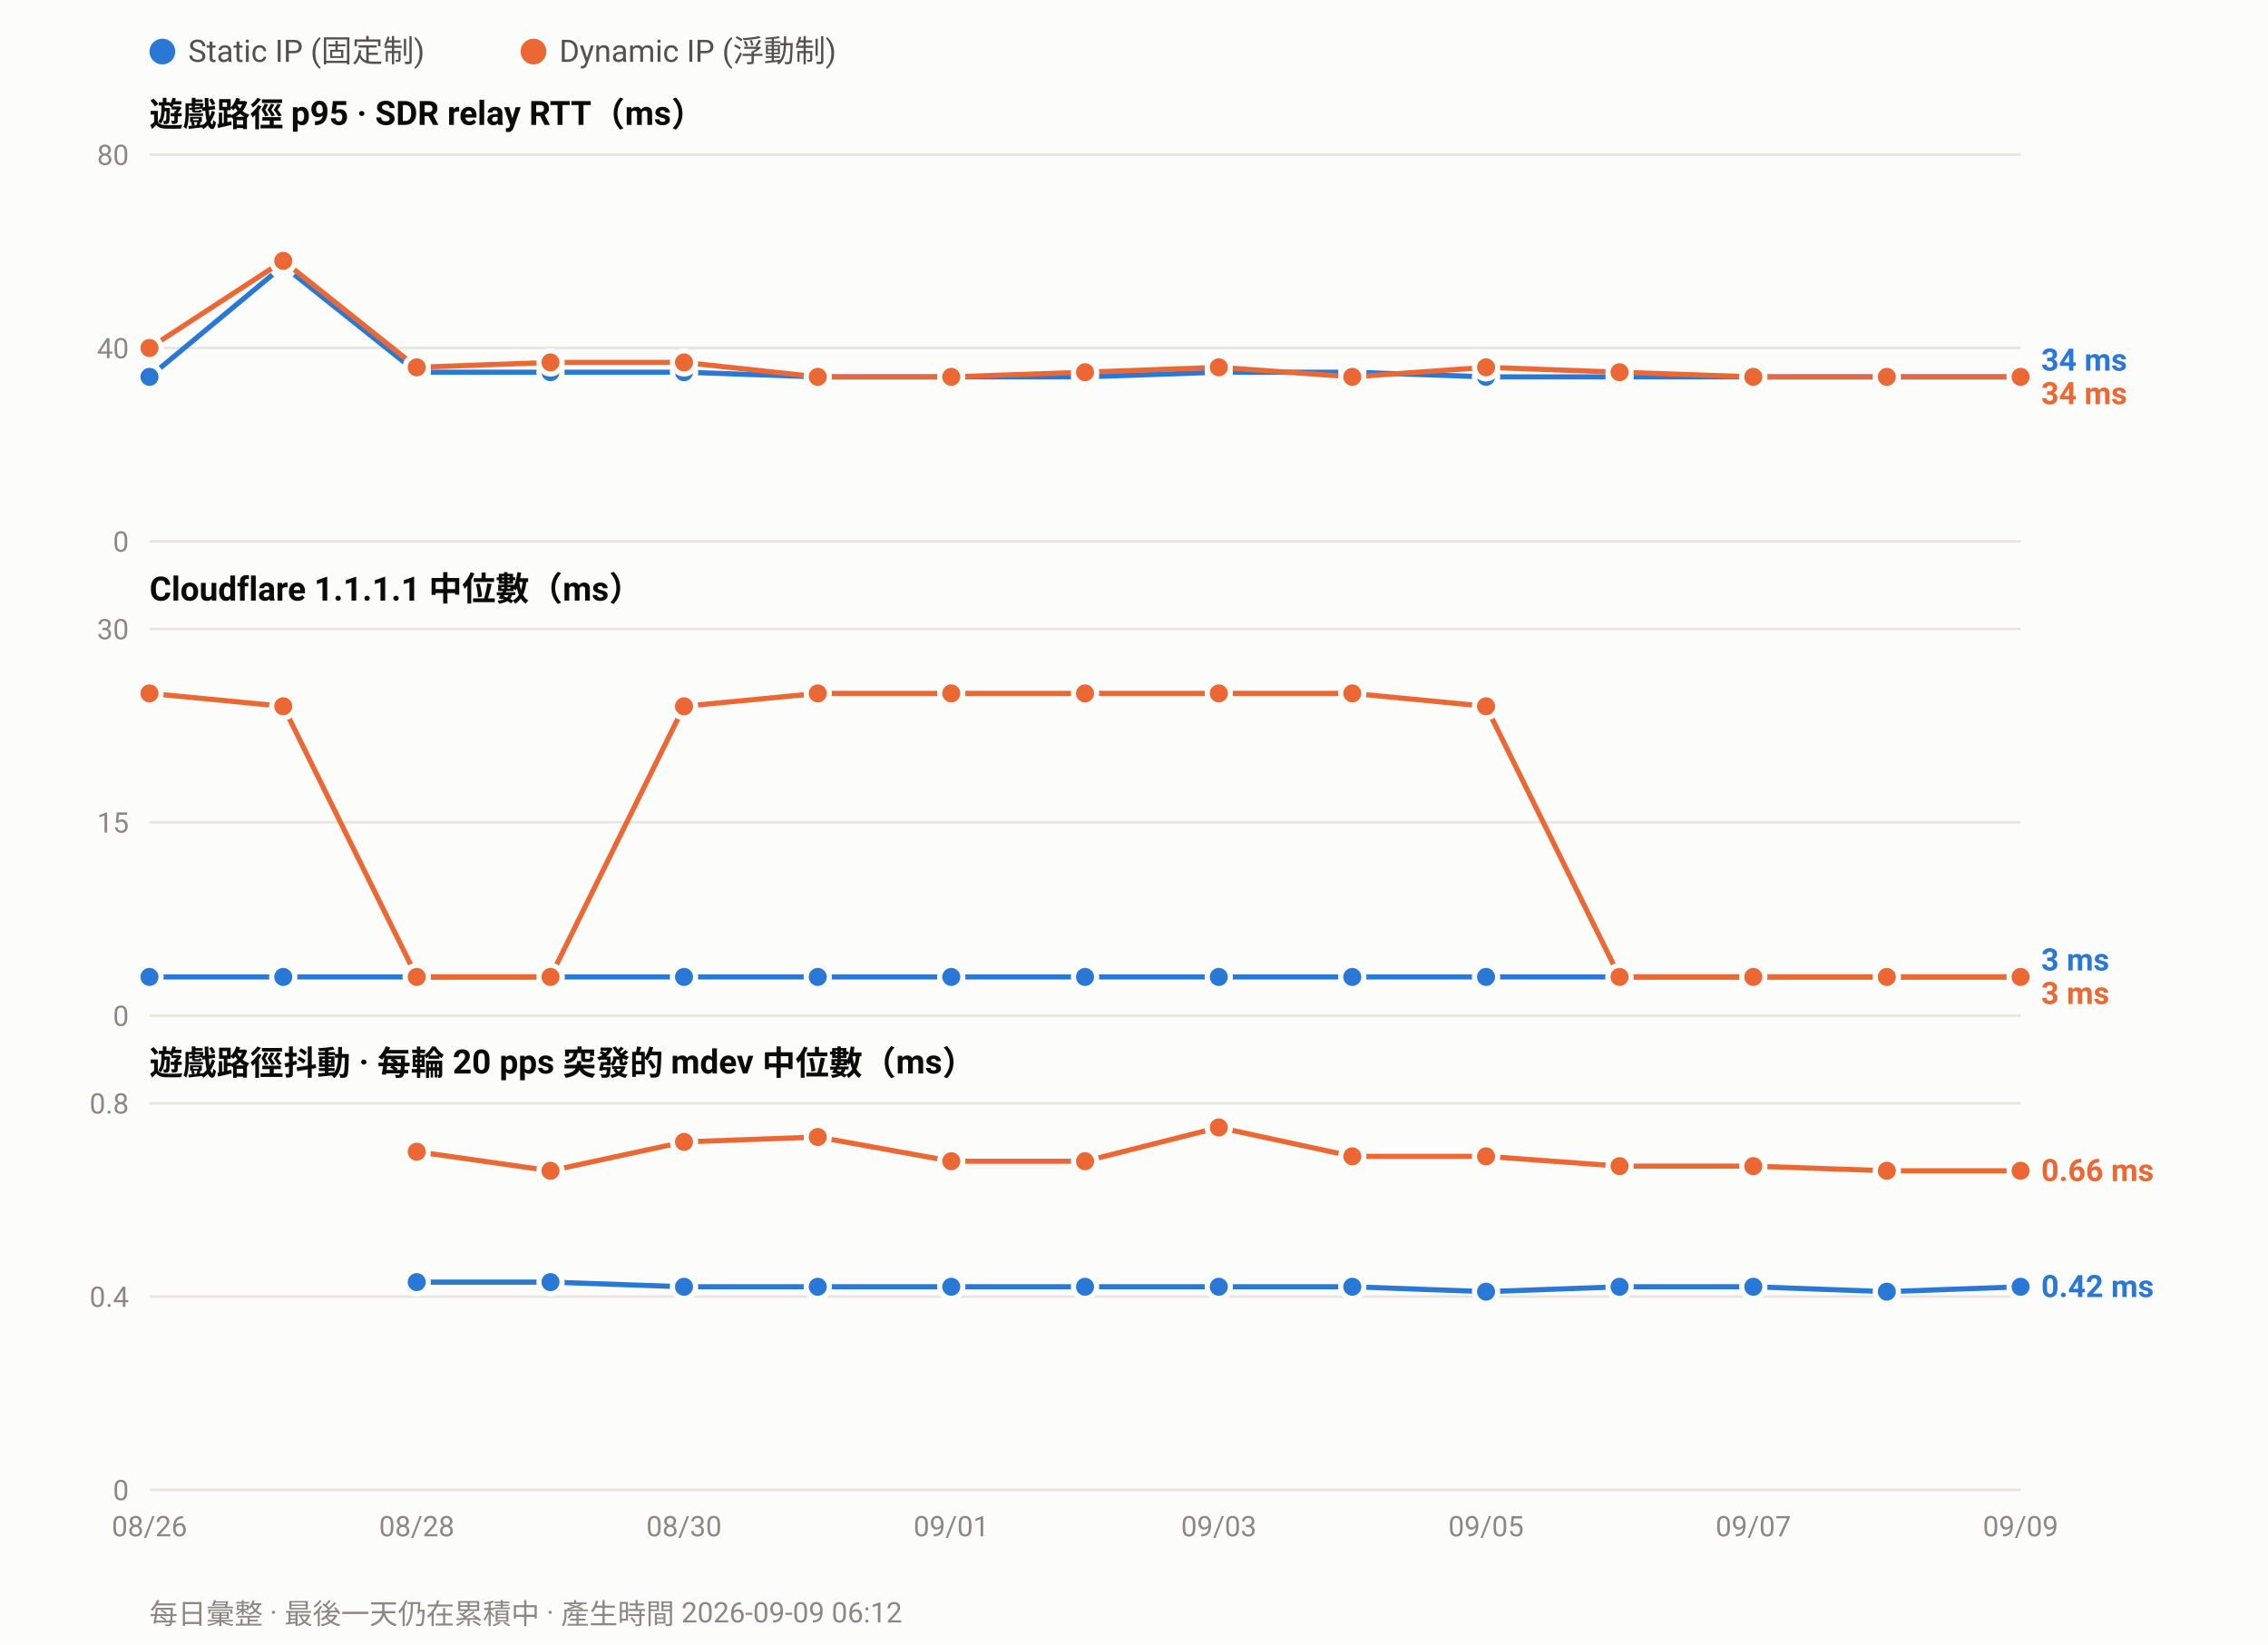
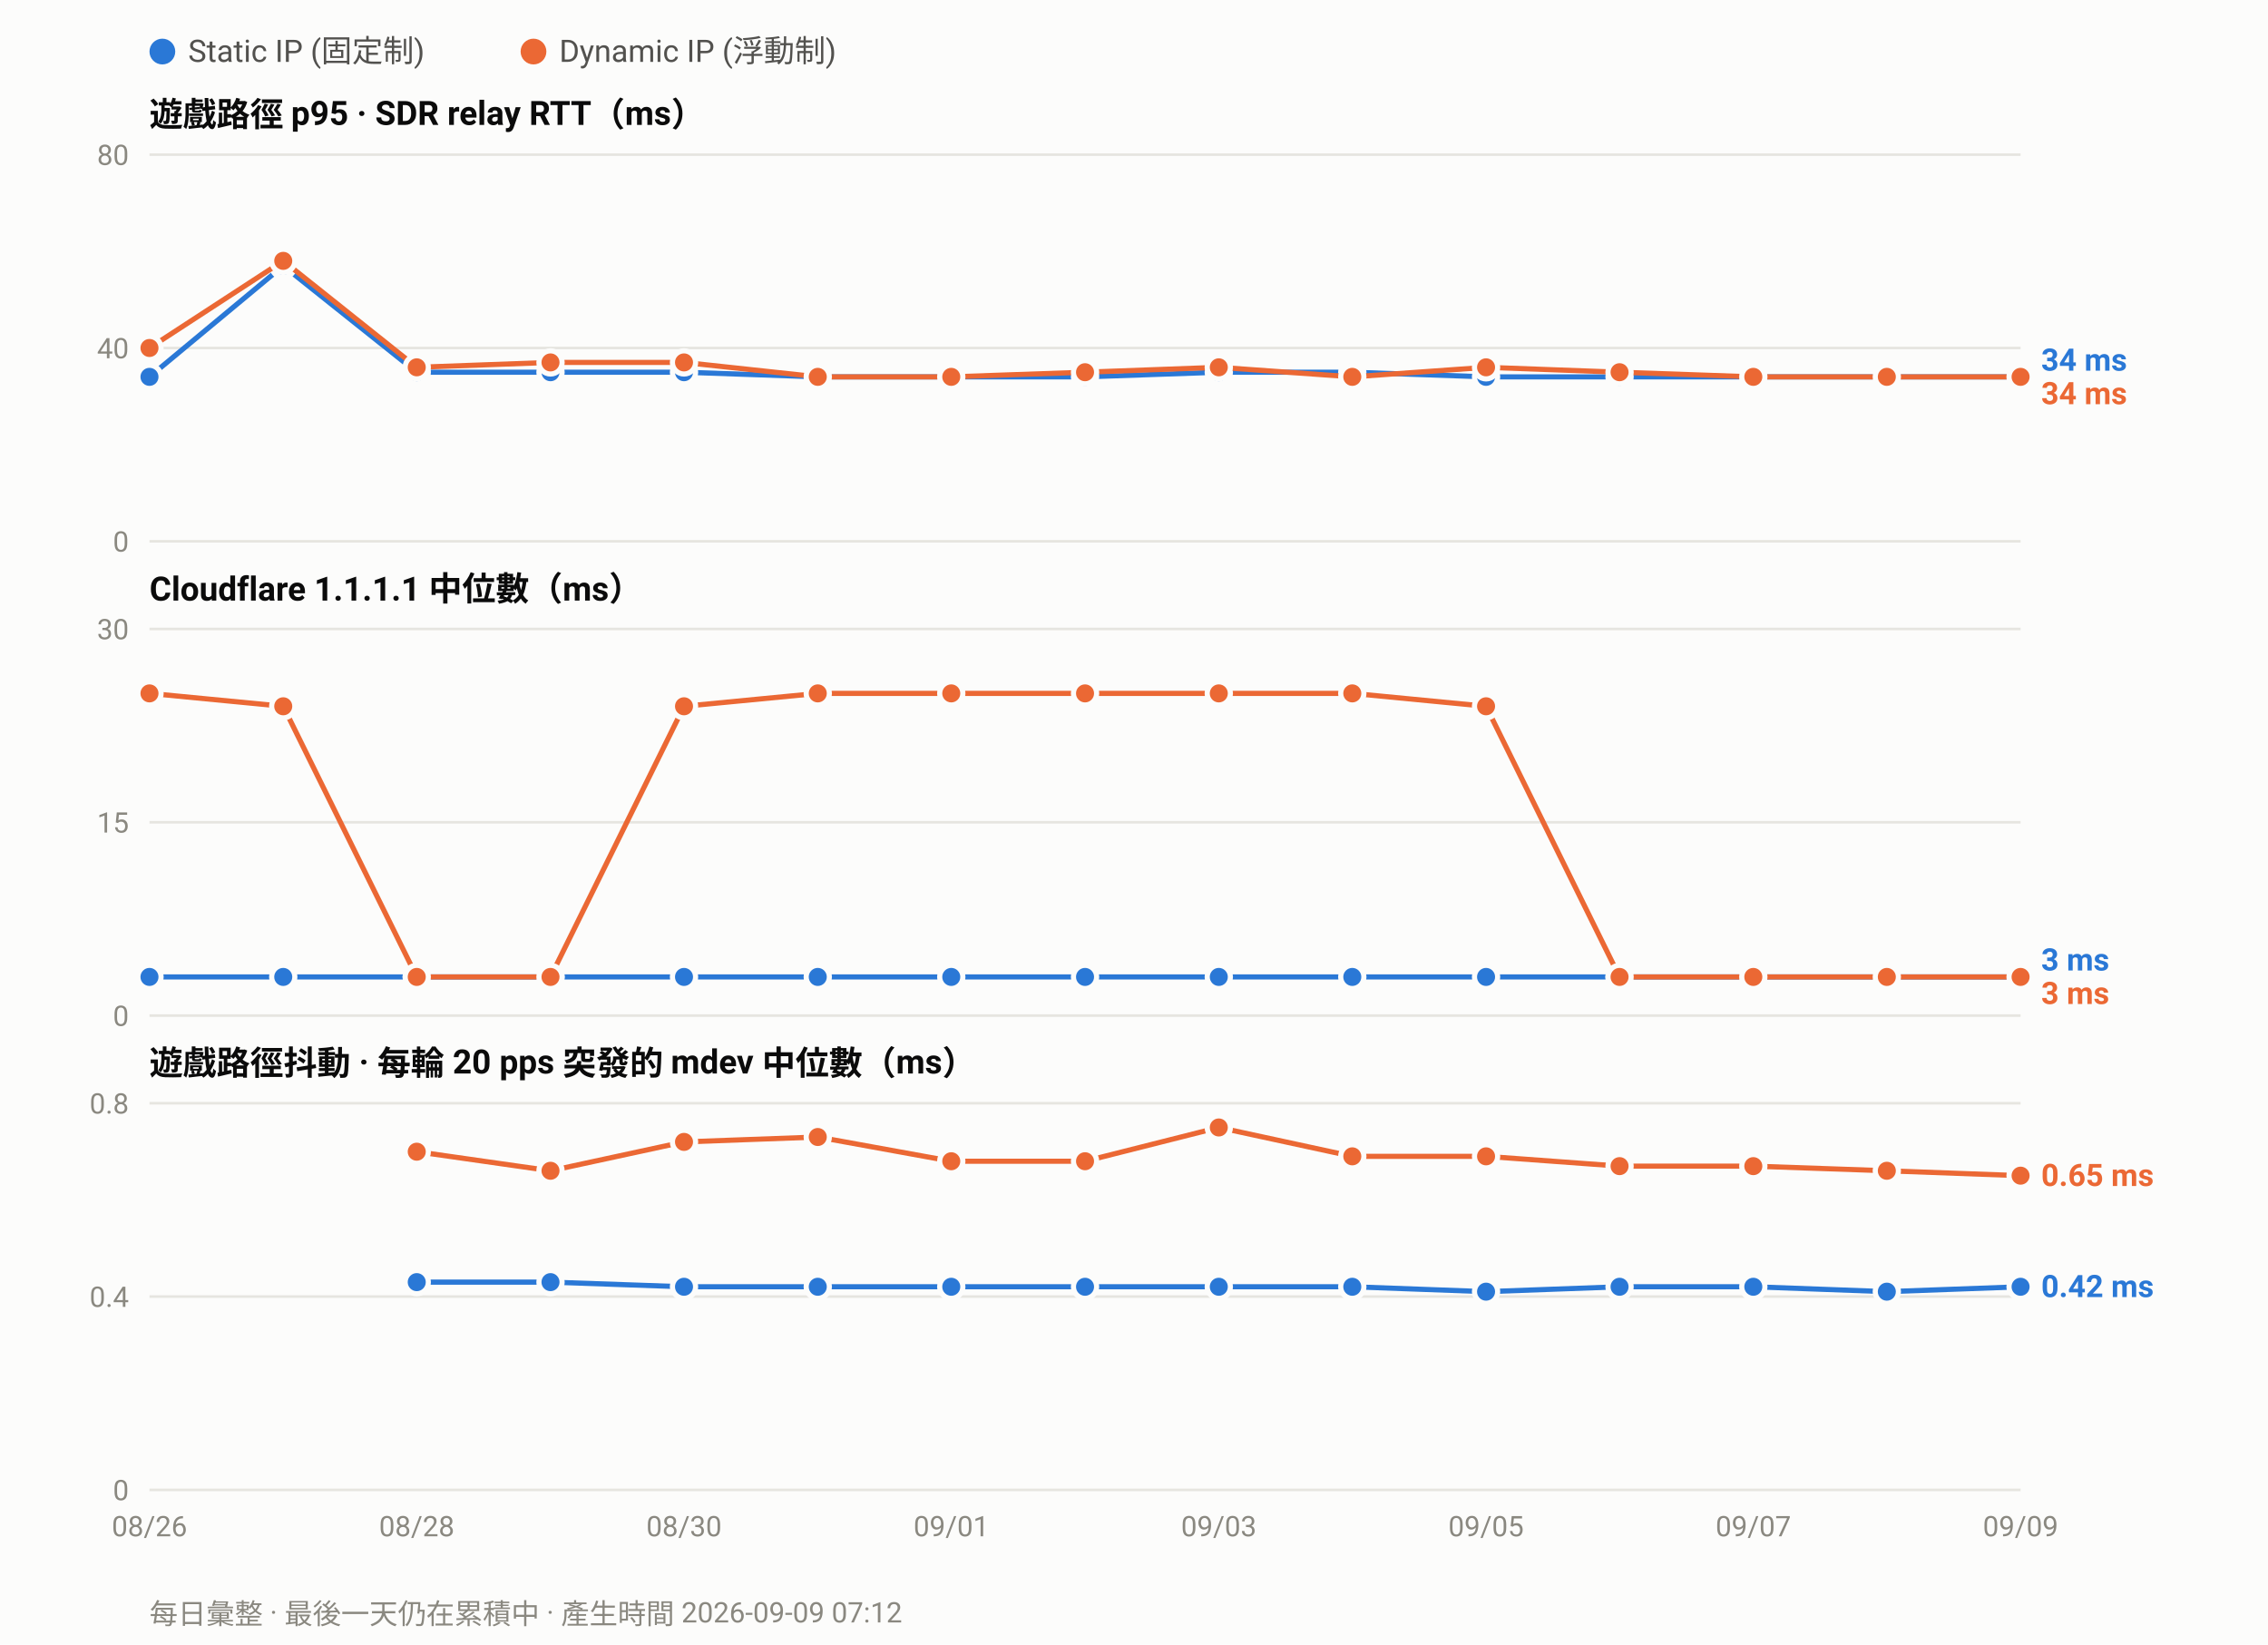
<svg xmlns="http://www.w3.org/2000/svg" width="880" height="638" viewBox="0 0 880 638" font-family="ui-sans-serif,-apple-system,Segoe UI,Roboto,Helvetica,Arial,sans-serif">
  <rect width="880" height="638" fill="#fcfcfb" />
  <circle cx="63.0" cy="20" r="5" fill="#2a78d6" />
  <text x="73.0" y="24" font-size="12" fill="#52514e">Static IP (固定制)</text>
  <circle cx="207.0" cy="20" r="5" fill="#eb6834" />
  <text x="217.0" y="24" font-size="12" fill="#52514e">Dynamic IP (浮動制)</text>
  <text x="58" y="49.0" font-size="13" font-weight="600" fill="#0b0b0b">遊戲路徑 p95 · SDR relay RTT（ms）</text>
  <line x1="58" y1="210.0" x2="784.0" y2="210.0" stroke="#e6e5e0" stroke-width="1" />
  <text x="50" y="214.0" font-size="11" text-anchor="end" fill="#8a8880">0</text>
  <line x1="58" y1="135.0" x2="784.0" y2="135.0" stroke="#e6e5e0" stroke-width="1" />
  <text x="50" y="139.0" font-size="11" text-anchor="end" fill="#8a8880">40</text>
  <line x1="58" y1="60.0" x2="784.0" y2="60.0" stroke="#e6e5e0" stroke-width="1" />
  <text x="50" y="64.0" font-size="11" text-anchor="end" fill="#8a8880">80</text>
  <polyline fill="none" stroke="#2a78d6" stroke-width="2" stroke-linejoin="round" points="58.0,146.2 109.9,103.1 161.7,144.4 213.6,144.4 265.4,144.4 317.3,146.2 369.1,146.2 421.0,146.2 472.9,144.4 524.7,144.4 576.6,146.2 628.4,146.2 680.3,146.2 732.1,146.2 784.0,146.2" />
  <circle cx="58.0" cy="146.2" r="4.5" fill="#2a78d6" stroke="#fcfcfb" stroke-width="2" />
  <circle cx="109.9" cy="103.1" r="4.5" fill="#2a78d6" stroke="#fcfcfb" stroke-width="2" />
  <circle cx="161.7" cy="144.4" r="4.5" fill="#2a78d6" stroke="#fcfcfb" stroke-width="2" />
  <circle cx="213.6" cy="144.4" r="4.5" fill="#2a78d6" stroke="#fcfcfb" stroke-width="2" />
  <circle cx="265.4" cy="144.4" r="4.5" fill="#2a78d6" stroke="#fcfcfb" stroke-width="2" />
  <circle cx="317.3" cy="146.2" r="4.5" fill="#2a78d6" stroke="#fcfcfb" stroke-width="2" />
  <circle cx="369.1" cy="146.2" r="4.5" fill="#2a78d6" stroke="#fcfcfb" stroke-width="2" />
  <circle cx="421.0" cy="146.2" r="4.5" fill="#2a78d6" stroke="#fcfcfb" stroke-width="2" />
  <circle cx="472.9" cy="144.4" r="4.5" fill="#2a78d6" stroke="#fcfcfb" stroke-width="2" />
  <circle cx="524.7" cy="144.4" r="4.5" fill="#2a78d6" stroke="#fcfcfb" stroke-width="2" />
  <circle cx="576.6" cy="146.2" r="4.5" fill="#2a78d6" stroke="#fcfcfb" stroke-width="2" />
  <circle cx="628.4" cy="146.2" r="4.5" fill="#2a78d6" stroke="#fcfcfb" stroke-width="2" />
  <circle cx="680.3" cy="146.2" r="4.5" fill="#2a78d6" stroke="#fcfcfb" stroke-width="2" />
  <circle cx="732.1" cy="146.2" r="4.5" fill="#2a78d6" stroke="#fcfcfb" stroke-width="2" />
  <circle cx="784.0" cy="146.2" r="4.5" fill="#2a78d6" stroke="#fcfcfb" stroke-width="2" />
  <polyline fill="none" stroke="#eb6834" stroke-width="2" stroke-linejoin="round" points="58.0,135.0 109.9,101.2 161.7,142.5 213.6,140.6 265.4,140.6 317.3,146.2 369.1,146.2 421.0,144.4 472.9,142.5 524.7,146.2 576.6,142.5 628.4,144.4 680.3,146.2 732.1,146.2 784.0,146.2" />
  <circle cx="58.0" cy="135.0" r="4.5" fill="#eb6834" stroke="#fcfcfb" stroke-width="2" />
  <circle cx="109.9" cy="101.2" r="4.5" fill="#eb6834" stroke="#fcfcfb" stroke-width="2" />
  <circle cx="161.7" cy="142.5" r="4.5" fill="#eb6834" stroke="#fcfcfb" stroke-width="2" />
  <circle cx="213.6" cy="140.6" r="4.5" fill="#eb6834" stroke="#fcfcfb" stroke-width="2" />
  <circle cx="265.4" cy="140.6" r="4.5" fill="#eb6834" stroke="#fcfcfb" stroke-width="2" />
  <circle cx="317.3" cy="146.2" r="4.5" fill="#eb6834" stroke="#fcfcfb" stroke-width="2" />
  <circle cx="369.1" cy="146.2" r="4.5" fill="#eb6834" stroke="#fcfcfb" stroke-width="2" />
  <circle cx="421.0" cy="144.4" r="4.5" fill="#eb6834" stroke="#fcfcfb" stroke-width="2" />
  <circle cx="472.9" cy="142.5" r="4.5" fill="#eb6834" stroke="#fcfcfb" stroke-width="2" />
  <circle cx="524.7" cy="146.2" r="4.5" fill="#eb6834" stroke="#fcfcfb" stroke-width="2" />
  <circle cx="576.6" cy="142.5" r="4.5" fill="#eb6834" stroke="#fcfcfb" stroke-width="2" />
  <circle cx="628.4" cy="144.4" r="4.5" fill="#eb6834" stroke="#fcfcfb" stroke-width="2" />
  <circle cx="680.3" cy="146.2" r="4.5" fill="#eb6834" stroke="#fcfcfb" stroke-width="2" />
  <circle cx="732.1" cy="146.2" r="4.5" fill="#eb6834" stroke="#fcfcfb" stroke-width="2" />
  <circle cx="784.0" cy="146.2" r="4.5" fill="#eb6834" stroke="#fcfcfb" stroke-width="2" />
  <text x="792.0" y="143.8" font-size="12" font-weight="600" fill="#2a78d6">34 ms</text>
  <text x="792.0" y="156.8" font-size="12" font-weight="600" fill="#eb6834">34 ms</text>
  <text x="58" y="233.0" font-size="13" font-weight="600" fill="#0b0b0b">Cloudflare 1.1.1.1 中位數（ms）</text>
  <line x1="58" y1="394.0" x2="784.0" y2="394.0" stroke="#e6e5e0" stroke-width="1" />
  <text x="50" y="398.0" font-size="11" text-anchor="end" fill="#8a8880">0</text>
  <line x1="58" y1="319.0" x2="784.0" y2="319.0" stroke="#e6e5e0" stroke-width="1" />
  <text x="50" y="323.0" font-size="11" text-anchor="end" fill="#8a8880">15</text>
  <line x1="58" y1="244.0" x2="784.0" y2="244.0" stroke="#e6e5e0" stroke-width="1" />
  <text x="50" y="248.0" font-size="11" text-anchor="end" fill="#8a8880">30</text>
  <polyline fill="none" stroke="#2a78d6" stroke-width="2" stroke-linejoin="round" points="58.0,379.0 109.9,379.0 161.7,379.0 213.6,379.0 265.4,379.0 317.3,379.0 369.1,379.0 421.0,379.0 472.9,379.0 524.7,379.0 576.6,379.0 628.4,379.0 680.3,379.0 732.1,379.0 784.0,379.0" />
  <circle cx="58.0" cy="379.0" r="4.5" fill="#2a78d6" stroke="#fcfcfb" stroke-width="2" />
  <circle cx="109.9" cy="379.0" r="4.5" fill="#2a78d6" stroke="#fcfcfb" stroke-width="2" />
  <circle cx="161.7" cy="379.0" r="4.5" fill="#2a78d6" stroke="#fcfcfb" stroke-width="2" />
  <circle cx="213.6" cy="379.0" r="4.5" fill="#2a78d6" stroke="#fcfcfb" stroke-width="2" />
  <circle cx="265.4" cy="379.0" r="4.5" fill="#2a78d6" stroke="#fcfcfb" stroke-width="2" />
  <circle cx="317.3" cy="379.0" r="4.5" fill="#2a78d6" stroke="#fcfcfb" stroke-width="2" />
  <circle cx="369.1" cy="379.0" r="4.5" fill="#2a78d6" stroke="#fcfcfb" stroke-width="2" />
  <circle cx="421.0" cy="379.0" r="4.5" fill="#2a78d6" stroke="#fcfcfb" stroke-width="2" />
  <circle cx="472.9" cy="379.0" r="4.5" fill="#2a78d6" stroke="#fcfcfb" stroke-width="2" />
  <circle cx="524.7" cy="379.0" r="4.5" fill="#2a78d6" stroke="#fcfcfb" stroke-width="2" />
  <circle cx="576.6" cy="379.0" r="4.5" fill="#2a78d6" stroke="#fcfcfb" stroke-width="2" />
  <circle cx="628.4" cy="379.0" r="4.5" fill="#2a78d6" stroke="#fcfcfb" stroke-width="2" />
  <circle cx="680.3" cy="379.0" r="4.5" fill="#2a78d6" stroke="#fcfcfb" stroke-width="2" />
  <circle cx="732.1" cy="379.0" r="4.5" fill="#2a78d6" stroke="#fcfcfb" stroke-width="2" />
  <circle cx="784.0" cy="379.0" r="4.5" fill="#2a78d6" stroke="#fcfcfb" stroke-width="2" />
  <polyline fill="none" stroke="#eb6834" stroke-width="2" stroke-linejoin="round" points="58.0,269.0 109.9,274.0 161.7,379.0 213.6,379.0 265.4,274.0 317.3,269.0 369.1,269.0 421.0,269.0 472.9,269.0 524.7,269.0 576.6,274.0 628.4,379.0 680.3,379.0 732.1,379.0 784.0,379.0" />
  <circle cx="58.0" cy="269.0" r="4.5" fill="#eb6834" stroke="#fcfcfb" stroke-width="2" />
  <circle cx="109.9" cy="274.0" r="4.5" fill="#eb6834" stroke="#fcfcfb" stroke-width="2" />
  <circle cx="161.7" cy="379.0" r="4.5" fill="#eb6834" stroke="#fcfcfb" stroke-width="2" />
  <circle cx="213.6" cy="379.0" r="4.5" fill="#eb6834" stroke="#fcfcfb" stroke-width="2" />
  <circle cx="265.4" cy="274.0" r="4.5" fill="#eb6834" stroke="#fcfcfb" stroke-width="2" />
  <circle cx="317.3" cy="269.0" r="4.5" fill="#eb6834" stroke="#fcfcfb" stroke-width="2" />
  <circle cx="369.1" cy="269.0" r="4.5" fill="#eb6834" stroke="#fcfcfb" stroke-width="2" />
  <circle cx="421.0" cy="269.0" r="4.5" fill="#eb6834" stroke="#fcfcfb" stroke-width="2" />
  <circle cx="472.9" cy="269.0" r="4.5" fill="#eb6834" stroke="#fcfcfb" stroke-width="2" />
  <circle cx="524.7" cy="269.0" r="4.5" fill="#eb6834" stroke="#fcfcfb" stroke-width="2" />
  <circle cx="576.6" cy="274.0" r="4.5" fill="#eb6834" stroke="#fcfcfb" stroke-width="2" />
  <circle cx="628.4" cy="379.0" r="4.5" fill="#eb6834" stroke="#fcfcfb" stroke-width="2" />
  <circle cx="680.3" cy="379.0" r="4.5" fill="#eb6834" stroke="#fcfcfb" stroke-width="2" />
  <circle cx="732.1" cy="379.0" r="4.5" fill="#eb6834" stroke="#fcfcfb" stroke-width="2" />
  <circle cx="784.0" cy="379.0" r="4.5" fill="#eb6834" stroke="#fcfcfb" stroke-width="2" />
  <text x="792.0" y="376.5" font-size="12" font-weight="600" fill="#2a78d6">3 ms</text>
  <text x="792.0" y="389.5" font-size="12" font-weight="600" fill="#eb6834">3 ms</text>
  <text x="58" y="417.0" font-size="13" font-weight="600" fill="#0b0b0b">遊戲路徑抖動 · 每輪 20 pps 突發的 mdev 中位數（ms）</text>
  <line x1="58" y1="578.0" x2="784.0" y2="578.0" stroke="#e6e5e0" stroke-width="1" />
  <text x="50" y="582.0" font-size="11" text-anchor="end" fill="#8a8880">0</text>
  <line x1="58" y1="503.0" x2="784.0" y2="503.0" stroke="#e6e5e0" stroke-width="1" />
  <text x="50" y="507.0" font-size="11" text-anchor="end" fill="#8a8880">0.4</text>
  <line x1="58" y1="428.0" x2="784.0" y2="428.0" stroke="#e6e5e0" stroke-width="1" />
  <text x="50" y="432.0" font-size="11" text-anchor="end" fill="#8a8880">0.8</text>
  <polyline fill="none" stroke="#2a78d6" stroke-width="2" stroke-linejoin="round" points="161.7,497.4 213.6,497.4 265.4,499.2 317.3,499.2 369.1,499.2 421.0,499.2 472.9,499.2 524.7,499.2 576.6,501.1 628.4,499.2 680.3,499.2 732.1,501.1 784.0,499.2" />
  <circle cx="161.7" cy="497.4" r="4.5" fill="#2a78d6" stroke="#fcfcfb" stroke-width="2" />
  <circle cx="213.6" cy="497.4" r="4.5" fill="#2a78d6" stroke="#fcfcfb" stroke-width="2" />
  <circle cx="265.4" cy="499.2" r="4.5" fill="#2a78d6" stroke="#fcfcfb" stroke-width="2" />
  <circle cx="317.3" cy="499.2" r="4.5" fill="#2a78d6" stroke="#fcfcfb" stroke-width="2" />
  <circle cx="369.1" cy="499.2" r="4.5" fill="#2a78d6" stroke="#fcfcfb" stroke-width="2" />
  <circle cx="421.0" cy="499.2" r="4.5" fill="#2a78d6" stroke="#fcfcfb" stroke-width="2" />
  <circle cx="472.9" cy="499.2" r="4.5" fill="#2a78d6" stroke="#fcfcfb" stroke-width="2" />
  <circle cx="524.7" cy="499.2" r="4.5" fill="#2a78d6" stroke="#fcfcfb" stroke-width="2" />
  <circle cx="576.6" cy="501.1" r="4.5" fill="#2a78d6" stroke="#fcfcfb" stroke-width="2" />
  <circle cx="628.4" cy="499.2" r="4.5" fill="#2a78d6" stroke="#fcfcfb" stroke-width="2" />
  <circle cx="680.3" cy="499.2" r="4.5" fill="#2a78d6" stroke="#fcfcfb" stroke-width="2" />
  <circle cx="732.1" cy="501.1" r="4.5" fill="#2a78d6" stroke="#fcfcfb" stroke-width="2" />
  <circle cx="784.0" cy="499.2" r="4.5" fill="#2a78d6" stroke="#fcfcfb" stroke-width="2" />
-   <polyline fill="none" stroke="#eb6834" stroke-width="2" stroke-linejoin="round" points="161.7,446.8 213.6,454.2 265.4,443.0 317.3,441.1 369.1,450.5 421.0,450.5 472.9,437.4 524.7,448.6 576.6,448.6 628.4,452.4 680.3,452.4 732.1,454.2 784.0,454.2" />
+   <polyline fill="none" stroke="#eb6834" stroke-width="2" stroke-linejoin="round" points="161.7,446.8 213.6,454.2 265.4,443.0 317.3,441.1 369.1,450.5 421.0,450.5 472.9,437.4 524.7,448.6 576.6,448.6 628.4,452.4 680.3,452.4 732.1,454.2 784.0,456.1" />
  <circle cx="161.7" cy="446.8" r="4.5" fill="#eb6834" stroke="#fcfcfb" stroke-width="2" />
  <circle cx="213.6" cy="454.2" r="4.5" fill="#eb6834" stroke="#fcfcfb" stroke-width="2" />
  <circle cx="265.4" cy="443.0" r="4.5" fill="#eb6834" stroke="#fcfcfb" stroke-width="2" />
  <circle cx="317.3" cy="441.1" r="4.5" fill="#eb6834" stroke="#fcfcfb" stroke-width="2" />
  <circle cx="369.1" cy="450.5" r="4.5" fill="#eb6834" stroke="#fcfcfb" stroke-width="2" />
  <circle cx="421.0" cy="450.5" r="4.5" fill="#eb6834" stroke="#fcfcfb" stroke-width="2" />
  <circle cx="472.9" cy="437.4" r="4.5" fill="#eb6834" stroke="#fcfcfb" stroke-width="2" />
  <circle cx="524.7" cy="448.6" r="4.5" fill="#eb6834" stroke="#fcfcfb" stroke-width="2" />
  <circle cx="576.6" cy="448.6" r="4.5" fill="#eb6834" stroke="#fcfcfb" stroke-width="2" />
  <circle cx="628.4" cy="452.4" r="4.5" fill="#eb6834" stroke="#fcfcfb" stroke-width="2" />
  <circle cx="680.3" cy="452.4" r="4.5" fill="#eb6834" stroke="#fcfcfb" stroke-width="2" />
  <circle cx="732.1" cy="454.2" r="4.5" fill="#eb6834" stroke="#fcfcfb" stroke-width="2" />
-   <circle cx="784.0" cy="454.2" r="4.5" fill="#eb6834" stroke="#fcfcfb" stroke-width="2" />
-   <text x="792.0" y="458.2" font-size="12" font-weight="600" fill="#eb6834">0.66 ms</text>
+   <circle cx="784.0" cy="456.1" r="4.5" fill="#eb6834" stroke="#fcfcfb" stroke-width="2" />
+   <text x="792.0" y="460.1" font-size="12" font-weight="600" fill="#eb6834">0.65 ms</text>
  <text x="792.0" y="503.2" font-size="12" font-weight="600" fill="#2a78d6">0.42 ms</text>
  <text x="58.0" y="596.0" font-size="11" text-anchor="middle" fill="#8a8880">08/26</text>
  <text x="161.7" y="596.0" font-size="11" text-anchor="middle" fill="#8a8880">08/28</text>
  <text x="265.4" y="596.0" font-size="11" text-anchor="middle" fill="#8a8880">08/30</text>
  <text x="369.1" y="596.0" font-size="11" text-anchor="middle" fill="#8a8880">09/01</text>
  <text x="472.9" y="596.0" font-size="11" text-anchor="middle" fill="#8a8880">09/03</text>
  <text x="576.6" y="596.0" font-size="11" text-anchor="middle" fill="#8a8880">09/05</text>
  <text x="680.3" y="596.0" font-size="11" text-anchor="middle" fill="#8a8880">09/07</text>
  <text x="784.0" y="596.0" font-size="11" text-anchor="middle" fill="#8a8880">09/09</text>
-   <text x="58" y="630" font-size="11" fill="#8a8880">每日彙整 · 最後一天仍在累積中 · 產生時間 2026-09-09 06:12</text>
+   <text x="58" y="630" font-size="11" fill="#8a8880">每日彙整 · 最後一天仍在累積中 · 產生時間 2026-09-09 07:12</text>
</svg>
